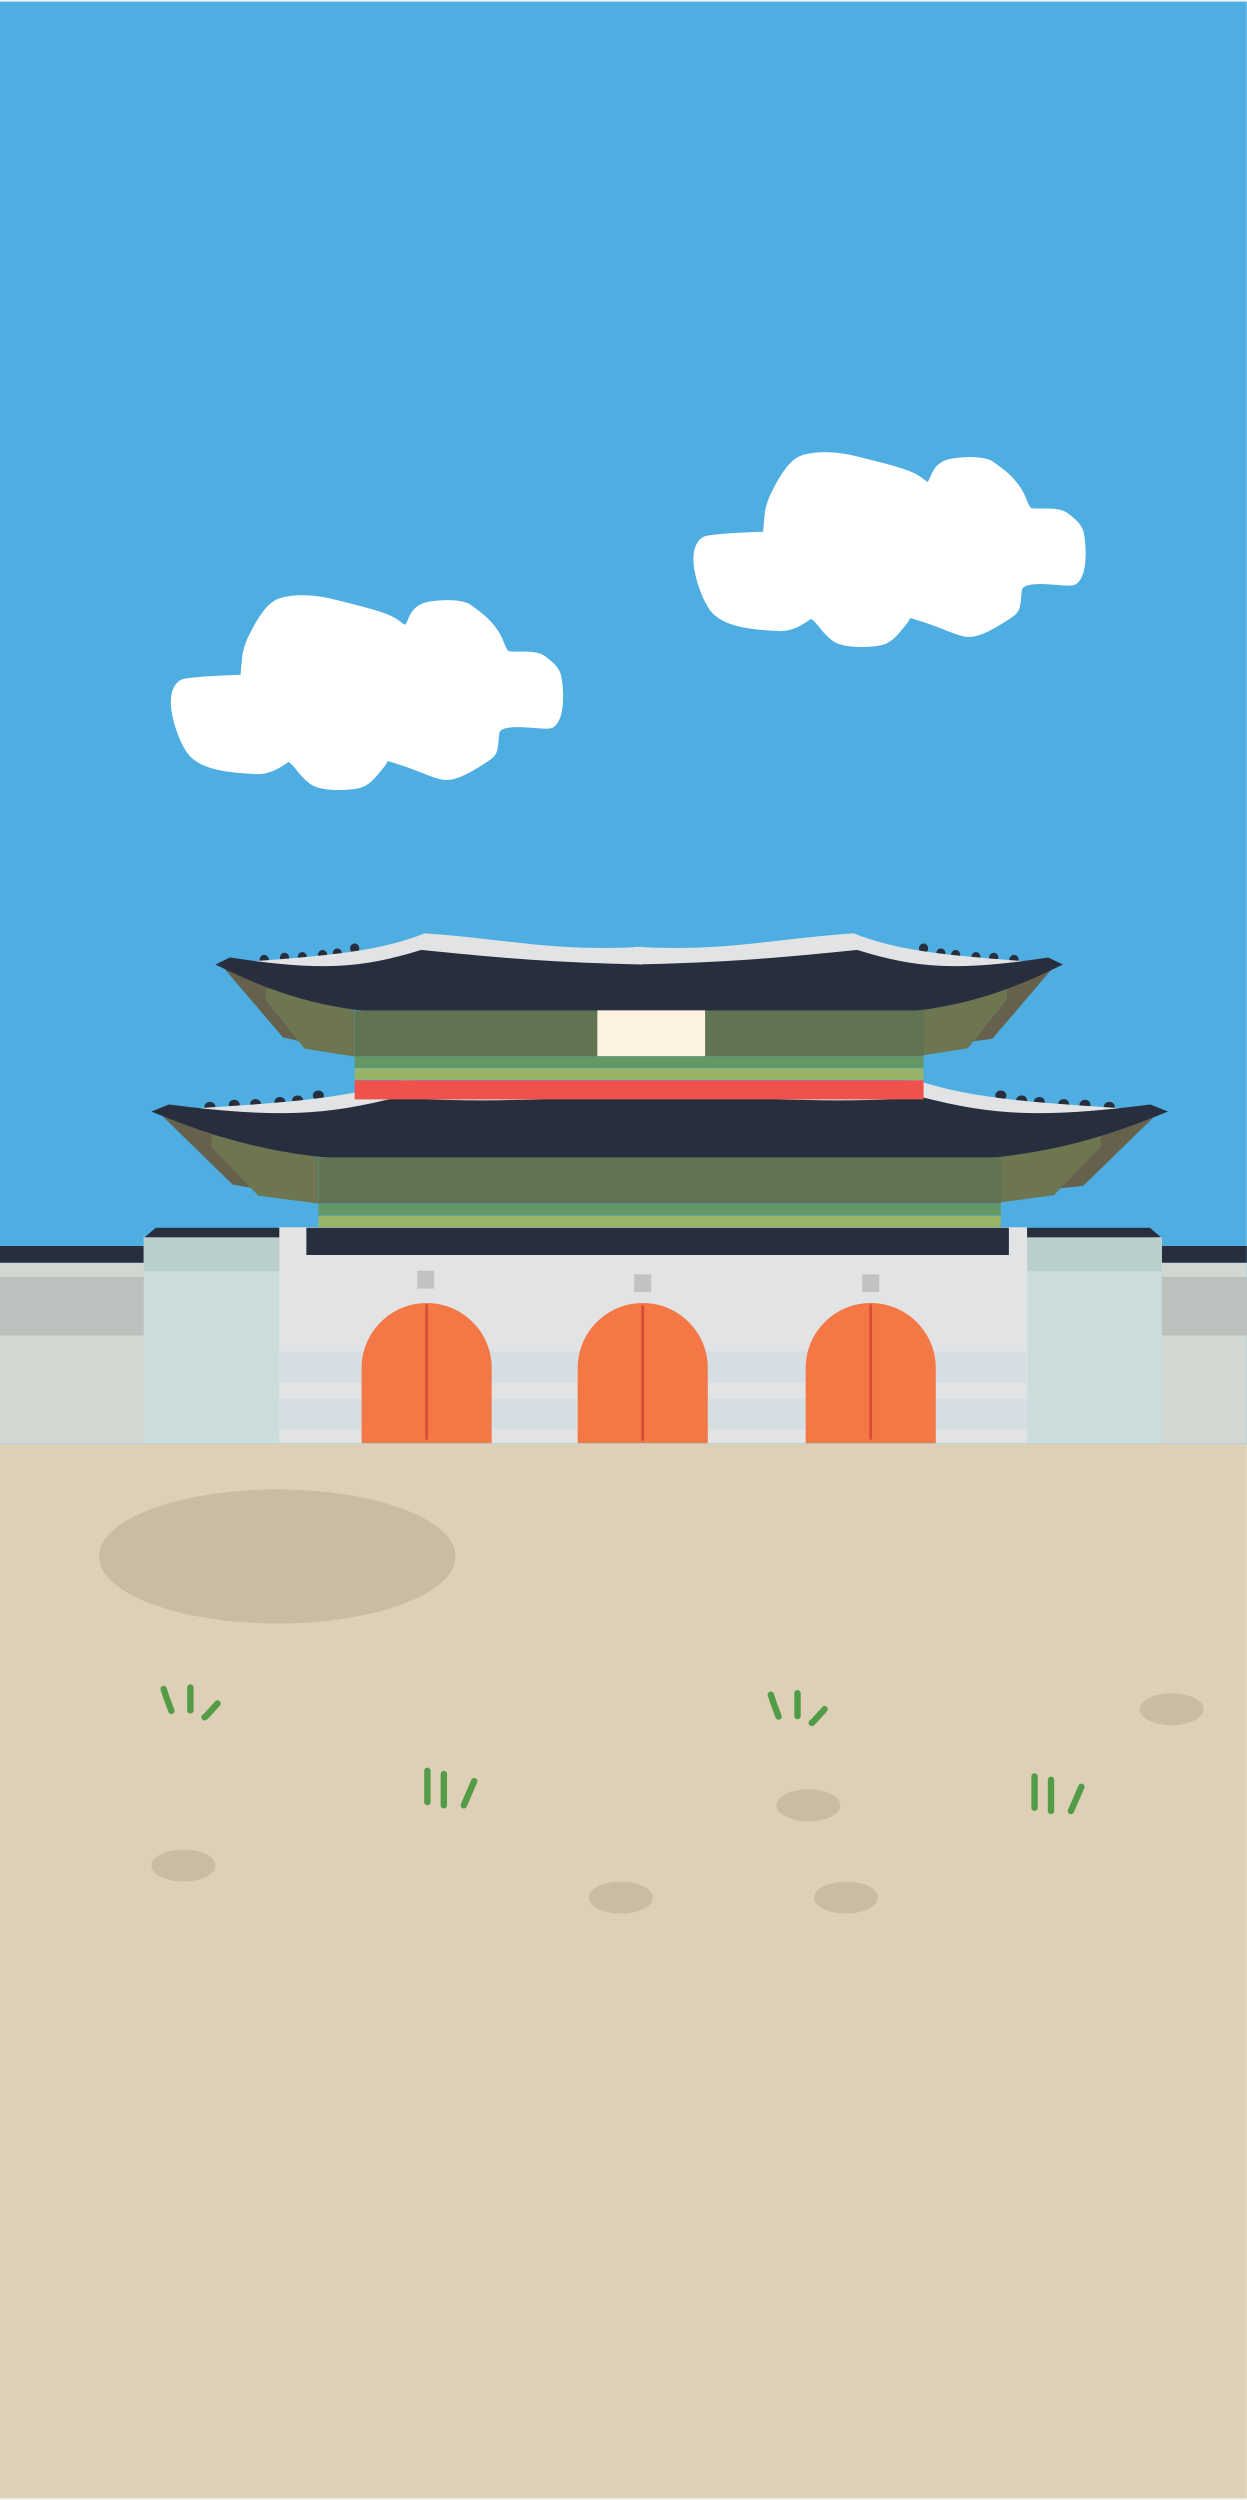
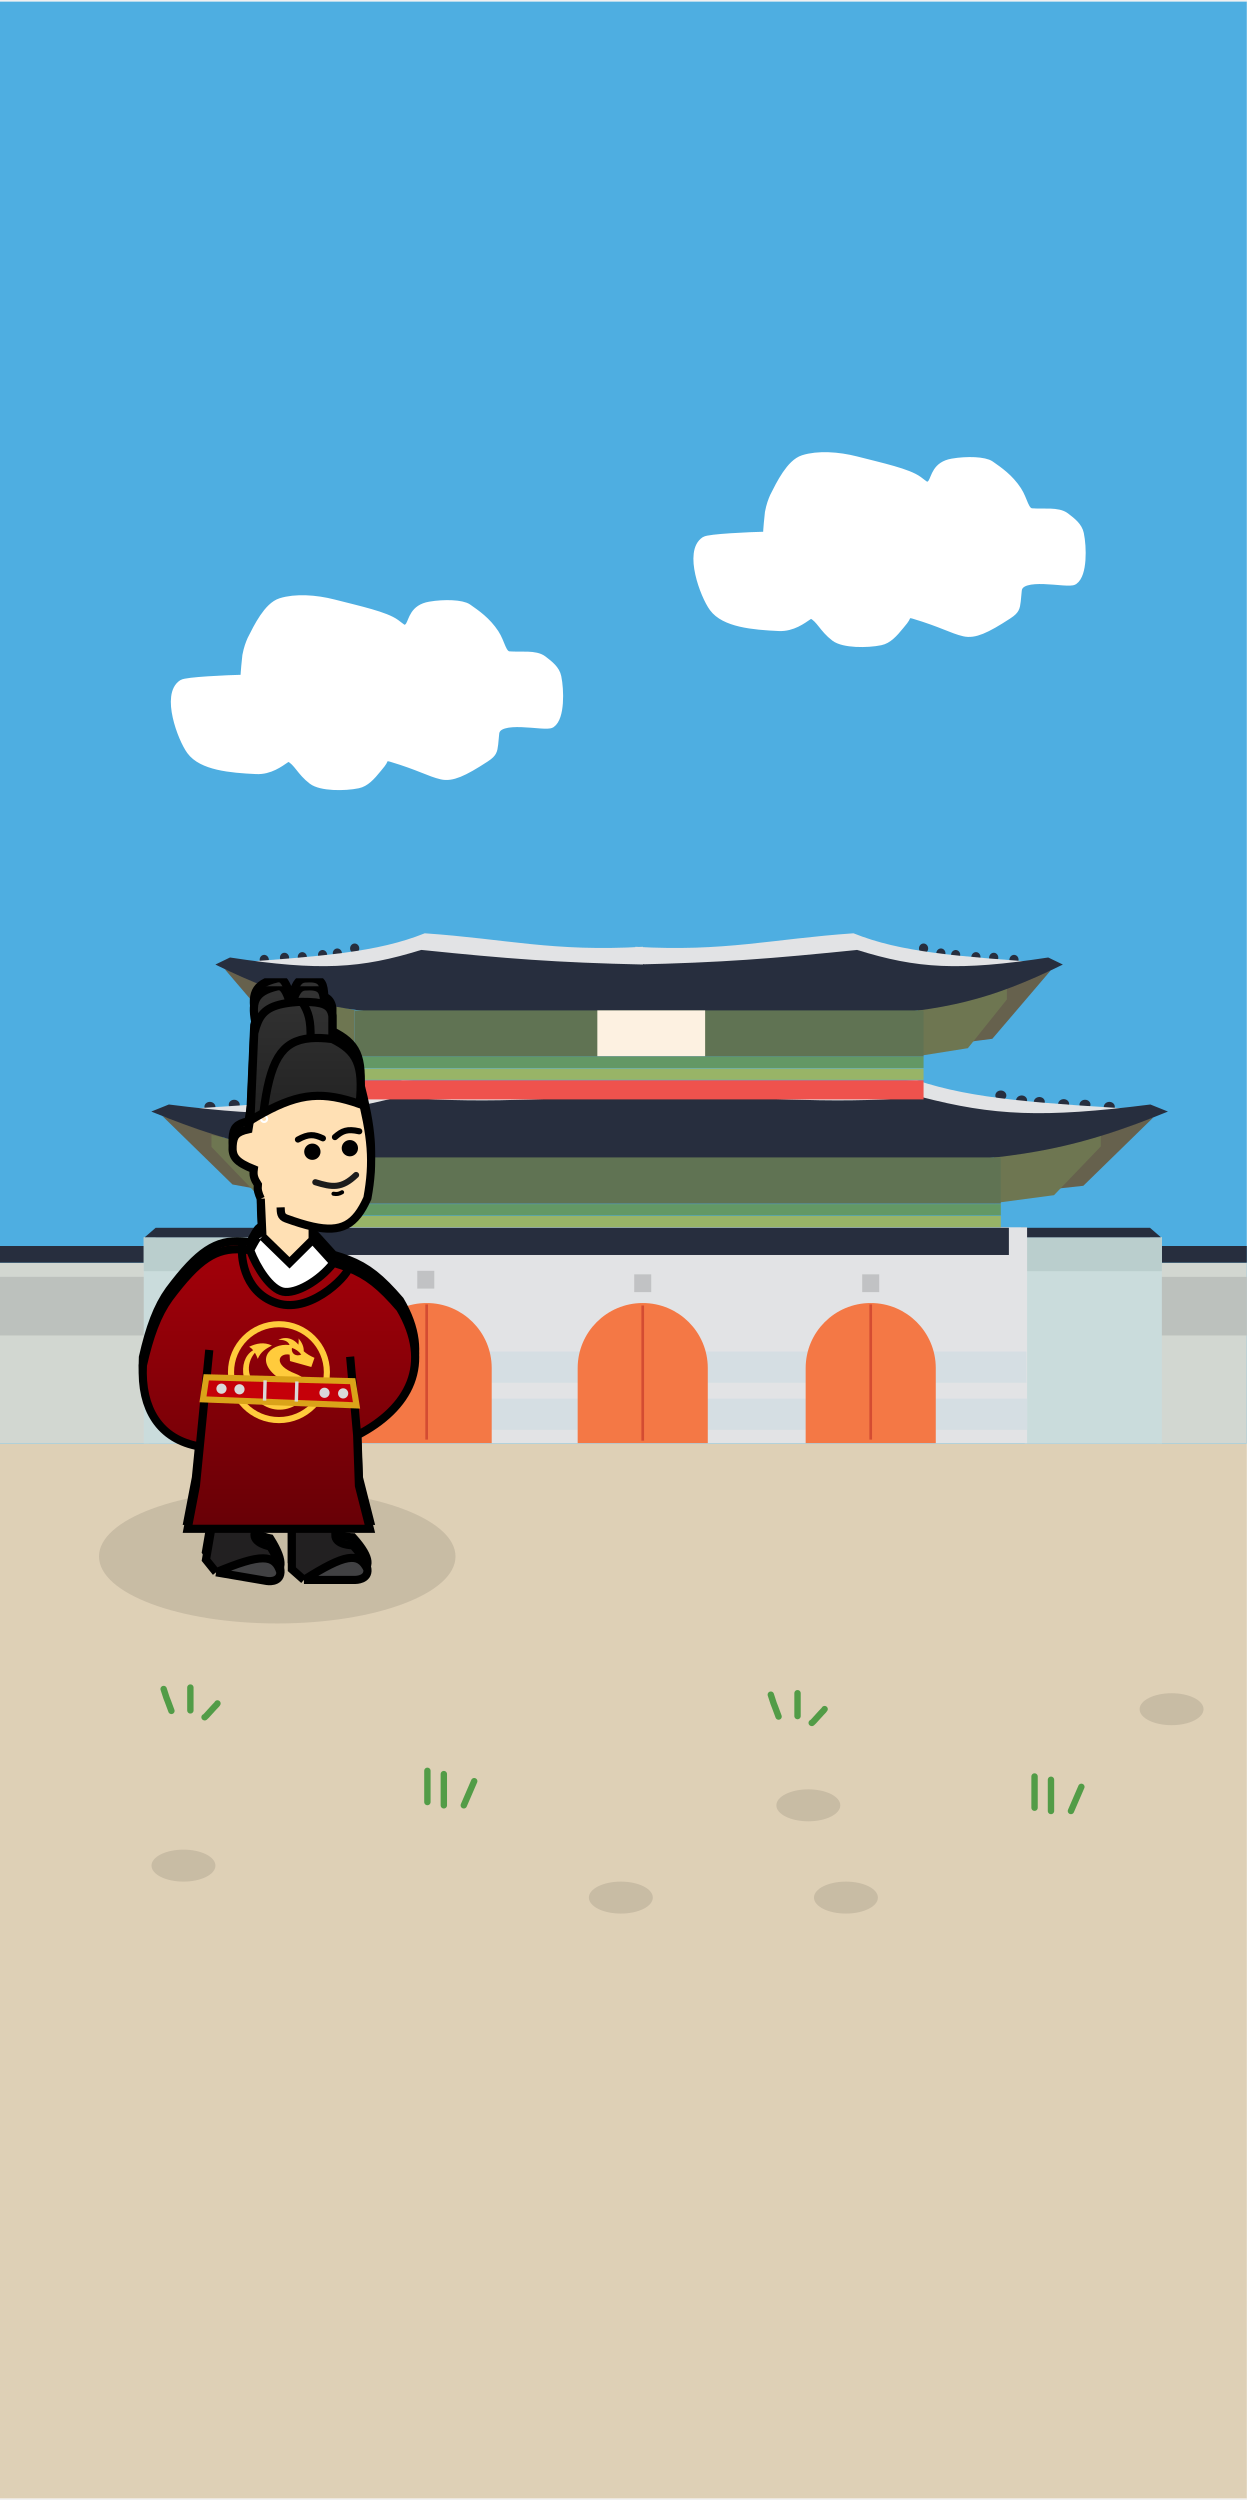
<svg xmlns="http://www.w3.org/2000/svg" width="390" height="782" viewBox="0 0 390 782" fill="none">
  <g clip-path="url(#clip0_290_3232)">
    <rect width="390" height="781" transform="translate(0.000244141 0.5)" fill="white" />
    <rect x="0" y="451.5" width="390" height="330" fill="#DED0B6" />
    <ellipse cx="252.845" cy="564.705" rx="10" ry="5" fill="black" fill-opacity="0.1" />
    <ellipse cx="194.199" cy="593.568" rx="10" ry="5" fill="black" fill-opacity="0.1" />
    <ellipse cx="264.611" cy="593.568" rx="10" ry="5" fill="black" fill-opacity="0.1" />
    <ellipse cx="366.47" cy="534.639" rx="10" ry="5" fill="black" fill-opacity="0.1" />
    <ellipse cx="57.391" cy="583.568" rx="10" ry="5" fill="black" fill-opacity="0.1" />
    <rect x="0" y="0.5" width="390" height="451" fill="#4EAEE1" />
    <ellipse cx="86.726" cy="486.858" rx="55.757" ry="20.959" fill="black" fill-opacity="0.1" />
    <path d="M220.552 169.17C221.791 168.371 233.956 167.788 240.03 167.644C240.03 165.559 240.468 161.785 240.617 160.326C241.055 158.001 241.642 156.538 242.15 155.374C244.147 151.397 247.296 144.967 251.282 143.697C255.839 142.245 262.195 142.66 267.748 144.084C275.991 146.199 283.95 147.917 287.193 150.283C288.787 151.446 289.57 152.305 290.396 152.021C290.836 151.87 291.333 151.482 291.636 150.997C292.728 149.243 292.902 145.659 297.922 144.794C302.546 143.997 307.972 144.22 309.739 145.462C312.452 147.369 315.622 149.504 318.206 153.425C320.176 156.416 320.391 160.165 322.747 160.348C326.469 160.637 330.901 159.882 333.241 161.664C335.354 163.273 337.22 164.749 337.688 166.998C338.56 171.182 338.734 179.636 335.853 181.589C334.023 182.83 318.952 178.715 318.267 184.593C317.978 187.074 317.977 189.331 317.389 190.349C317.093 190.862 316.716 191.377 315.252 192.331C308.326 196.844 304.75 198.433 301.616 197.711C297.817 196.835 294.724 194.871 285.919 192.237C284.25 191.738 283.745 192.136 283.526 192.686C283.09 193.778 282.363 194.528 281.551 195.534C279.433 198.157 277.665 200.026 275.42 200.491C271.218 201.363 263.889 201.369 261.181 199.309C257.538 196.537 256.611 193.481 254.037 192.239C253.597 192.027 253.163 192.316 252.723 192.609C250.969 193.778 247.828 196.226 243.654 196.036C235.458 195.661 226.672 194.831 223.158 190.036C220.316 186.159 215.286 172.566 220.552 169.17Z" fill="white" stroke="white" stroke-width="2.709" stroke-linecap="round" />
    <path d="M57.093 213.917C58.332 213.118 70.497 212.536 76.571 212.391C76.571 210.307 77.009 206.532 77.158 205.074C77.596 202.749 78.183 201.286 78.691 200.121C80.687 196.145 83.837 189.714 87.823 188.444C92.379 186.993 98.736 187.407 104.288 188.832C112.532 190.947 120.491 192.665 123.734 195.03C125.328 196.193 126.111 197.053 126.937 196.769C127.377 196.618 127.874 196.23 128.176 195.744C129.269 193.99 129.443 190.406 134.463 189.541C139.087 188.744 144.513 188.967 146.28 190.209C148.992 192.116 152.163 194.252 154.746 198.172C156.717 201.163 156.932 204.913 159.288 205.096C163.01 205.385 167.442 204.629 169.782 206.412C171.895 208.021 173.761 209.497 174.229 211.745C175.1 215.93 175.274 224.383 172.394 226.337C170.564 227.578 155.493 223.463 154.808 229.341C154.519 231.821 154.517 234.078 153.93 235.097C153.634 235.609 153.257 236.124 151.793 237.078C144.867 241.591 141.291 243.181 138.156 242.458C134.357 241.582 131.265 239.619 122.459 236.984C120.791 236.485 120.285 236.884 120.066 237.433C119.631 238.526 118.904 239.275 118.091 240.282C115.974 242.905 114.206 244.773 111.961 245.239C107.759 246.11 100.43 246.117 97.722 244.057C94.079 241.285 93.152 238.229 90.578 236.987C90.137 236.774 89.704 237.063 89.264 237.357C87.51 238.526 84.368 240.974 80.195 240.783C71.999 240.409 63.212 239.579 59.698 234.784C56.856 230.906 51.827 217.313 57.093 213.917Z" fill="white" stroke="white" stroke-width="2.709" stroke-linecap="round" />
    <rect x="361.749" y="394.97" width="80.927" height="56.442" fill="#D2D7D1" />
    <path d="M446.94 389.757L454.199 394.953H446.94V394.971H361.749V389.757H446.94Z" fill="#272E3E" />
    <rect x="361.749" y="399.397" width="80.927" height="18.335" fill="#BCC1BD" />
    <rect x="320.525" y="387.033" width="42.904" height="64.467" fill="#CADCDC" />
    <rect x="320.525" y="387.033" width="42.904" height="10.589" fill="#BACECD" />
    <path d="M359.708 384.048L363.143 387.023H359.707V387.033H319.396V384.048H359.708Z" fill="#272E3E" />
    <rect width="80.927" height="56.442" transform="matrix(-1 0 0 1 46.6492 394.97)" fill="#D2D7D1" />
    <path d="M-38.542 389.757L-45.801 394.953H-38.542V394.971H46.649V389.757H-38.542Z" fill="#272E3E" />
    <rect width="80.927" height="18.335" transform="matrix(-1 0 0 1 46.6492 399.397)" fill="#BCC1BD" />
    <rect width="42.904" height="64.467" transform="matrix(-1 0 0 1 87.8735 387.033)" fill="#CADCDC" />
    <rect width="42.904" height="10.589" transform="matrix(-1 0 0 1 87.8735 387.033)" fill="#BACECD" />
    <path d="M48.691 384.048L45.257 387.023H48.691V387.033H89.002V384.048H48.691Z" fill="#272E3E" />
    <rect x="87.367" y="383.899" width="233.904" height="67.514" fill="#E2E3E5" />
    <rect x="87.225" y="422.768" width="233.851" height="9.762" fill="#D5DEE3" />
    <rect x="87.42" y="437.48" width="233.851" height="9.762" fill="#D5DEE3" />
    <path d="M310.4 324.935L300.22 326.25L313.84 308.09L328.675 303.533L310.4 324.935Z" fill="#66614D" />
    <path d="M302.748 327.874L287.071 330.363V315.817L314.951 308.895V312.628L302.748 327.874Z" fill="#6E7651" />
    <path d="M88.538 324.52L93.811 325.682L85.098 307.675L70.264 303.118L88.538 324.52Z" fill="#66614D" />
    <path d="M95.263 328.024L110.941 330.513V315.967L83.061 309.044V312.778L95.263 328.024Z" fill="#6E7651" />
    <ellipse cx="288.89" cy="296.678" rx="1.438" ry="1.551" fill="#272E3E" />
    <ellipse cx="294.303" cy="298.228" rx="1.438" ry="1.551" transform="rotate(5.96597 294.303 298.228)" fill="#272E3E" />
    <ellipse cx="298.923" cy="298.711" rx="1.438" ry="1.551" transform="rotate(5.96597 298.923 298.711)" fill="#272E3E" />
    <ellipse cx="305.264" cy="299.374" rx="1.438" ry="1.551" transform="rotate(5.96597 305.264 299.374)" fill="#272E3E" />
    <ellipse cx="310.83" cy="299.57" rx="1.438" ry="1.551" transform="rotate(5.96597 310.83 299.57)" fill="#272E3E" />
    <ellipse cx="317.171" cy="300.232" rx="1.438" ry="1.551" transform="rotate(5.96597 317.171 300.232)" fill="#272E3E" />
    <path d="M329.243 301.317C298.823 299.12 281.778 297.886 266.974 291.934C241.532 293.686 226.745 297.783 198.733 296.153L198.733 302.533C250.921 305.272 280.314 305.89 329.243 301.317Z" fill="#E2E3E5" />
    <path d="M268.09 297.136C241.242 299.878 226.056 301.088 198.352 301.711L195.512 318.752L270.457 317.805C295.459 315.836 309.19 313.152 332.464 301.711L327.889 299.502C299.719 303.809 286.916 302.979 268.09 297.136Z" fill="#272E3E" />
    <ellipse cx="1.438" cy="1.551" rx="1.438" ry="1.551" transform="matrix(-1 0 0 1 112.379 295.127)" fill="#272E3E" />
    <ellipse cx="1.438" cy="1.551" rx="1.438" ry="1.551" transform="matrix(-0.994584 0.103938 0.103938 0.994584 106.797 296.536)" fill="#272E3E" />
    <ellipse cx="1.438" cy="1.551" rx="1.438" ry="1.551" transform="matrix(-0.994584 0.103938 0.103938 0.994584 102.177 297.019)" fill="#272E3E" />
    <ellipse cx="1.438" cy="1.551" rx="1.438" ry="1.551" transform="matrix(-0.994584 0.103938 0.103938 0.994584 95.8364 297.682)" fill="#272E3E" />
    <ellipse cx="1.438" cy="1.551" rx="1.438" ry="1.551" transform="matrix(-0.994584 0.103938 0.103938 0.994584 90.2708 297.878)" fill="#272E3E" />
    <ellipse cx="1.438" cy="1.551" rx="1.438" ry="1.551" transform="matrix(-0.994584 0.103938 0.103938 0.994584 83.9294 298.541)" fill="#272E3E" />
    <path d="M70.588 301.317C101.008 299.12 118.053 297.886 132.858 291.934C158.299 293.686 173.086 297.783 201.098 296.153L201.098 302.533C148.91 305.272 119.517 305.89 70.588 301.317Z" fill="#E2E3E5" />
    <path d="M131.741 297.136C158.589 299.878 173.775 301.088 201.479 301.711L204.319 318.752L129.374 317.805C104.372 315.836 90.641 313.152 67.367 301.711L71.942 299.502C100.112 303.809 112.915 302.979 131.741 297.136Z" fill="#272E3E" />
    <rect x="110.941" y="316.057" width="177.95" height="14.456" fill="#607353" />
    <path d="M338.864 370.917L330.381 371.843L342.991 354.073L360.786 349.515L338.864 370.917Z" fill="#66614D" />
    <path d="M329.685 373.857L310.878 376.346V361.8L344.323 354.877V358.611L329.685 373.857Z" fill="#6E7651" />
    <path d="M72.72 370.503L79.045 371.664L68.593 353.658L50.798 349.1L72.72 370.503Z" fill="#66614D" />
    <path d="M80.788 374.006L99.594 376.495V361.949L66.15 355.026V358.76L80.788 374.006Z" fill="#6E7651" />
    <ellipse cx="313.062" cy="342.66" rx="1.725" ry="1.551" fill="#272E3E" />
    <ellipse cx="1.722" cy="1.554" rx="1.722" ry="1.554" transform="matrix(0.996227 0.0867873 -0.124388 0.992234 318.032 342.519)" fill="#272E3E" />
    <ellipse cx="1.722" cy="1.554" rx="1.722" ry="1.554" transform="matrix(0.996227 0.0867873 -0.124388 0.992234 323.574 343.002)" fill="#272E3E" />
    <ellipse cx="1.722" cy="1.554" rx="1.722" ry="1.554" transform="matrix(0.996227 0.0867873 -0.124388 0.992234 331.181 343.664)" fill="#272E3E" />
    <ellipse cx="1.722" cy="1.554" rx="1.722" ry="1.554" transform="matrix(0.996227 0.0867873 -0.124388 0.992234 337.857 343.86)" fill="#272E3E" />
    <ellipse cx="1.722" cy="1.554" rx="1.722" ry="1.554" transform="matrix(0.996227 0.0867873 -0.124388 0.992234 345.464 344.523)" fill="#272E3E" />
    <path d="M361.468 347.3C324.977 345.103 304.53 343.868 286.77 337.917C256.251 339.669 238.512 343.766 204.91 342.135L204.91 348.515C267.514 351.254 302.773 351.872 361.468 347.3Z" fill="#E2E3E5" />
    <path d="M288.11 343.118C255.903 345.861 237.966 342.494 204.731 343.118L201.045 364.734L290.949 363.787C320.942 361.818 337.412 359.135 365.333 347.694L359.844 345.485C326.052 349.792 310.694 348.961 288.11 343.118Z" fill="#272E3E" />
    <ellipse cx="1.725" cy="1.551" rx="1.725" ry="1.551" transform="matrix(-1 0 0 1 101.319 341.109)" fill="#272E3E" />
    <ellipse cx="1.722" cy="1.554" rx="1.722" ry="1.554" transform="matrix(-0.996227 0.0867873 0.124388 0.992234 94.624 342.519)" fill="#272E3E" />
    <ellipse cx="1.722" cy="1.554" rx="1.722" ry="1.554" transform="matrix(-0.996227 0.0867873 0.124388 0.992234 89.0818 343.002)" fill="#272E3E" />
    <ellipse cx="1.722" cy="1.554" rx="1.722" ry="1.554" transform="matrix(-0.996227 0.0867873 0.124388 0.992234 81.4751 343.664)" fill="#272E3E" />
    <ellipse cx="1.722" cy="1.554" rx="1.722" ry="1.554" transform="matrix(-0.996227 0.0867873 0.124388 0.992234 74.7986 343.86)" fill="#272E3E" />
    <ellipse cx="1.722" cy="1.554" rx="1.722" ry="1.554" transform="matrix(-0.996227 0.0867873 0.124388 0.992234 67.1919 344.523)" fill="#272E3E" />
    <path d="M51.188 347.3C87.679 345.103 108.126 343.868 125.886 337.917C156.405 339.669 174.144 343.766 207.746 342.135L207.746 348.515C145.142 351.254 109.883 351.872 51.188 347.3Z" fill="#E2E3E5" />
    <path d="M124.546 343.118C156.753 345.861 175.098 342.494 208.332 343.118L211.611 364.734L121.707 363.787C91.714 361.818 75.243 359.135 47.323 347.694L52.812 345.485C86.604 349.792 101.962 348.961 124.546 343.118Z" fill="#272E3E" />
    <rect x="99.594" y="362.04" width="213.467" height="14.456" fill="#607353" />
    <rect width="177.95" height="3.553" transform="matrix(1 0 0 -1 110.941 334.065)" fill="#639865" />
    <rect width="177.95" height="3.553" transform="matrix(1 0 0 -1 110.941 337.767)" fill="#98B467" />
    <rect width="213.467" height="3.553" transform="matrix(1 0 0 -1 99.594 380.197)" fill="#639865" />
    <rect width="213.467" height="3.553" transform="matrix(1 0 0 -1 99.594 383.899)" fill="#98B467" />
    <rect width="177.95" height="5.975" transform="matrix(1 0 0 -1 110.941 343.892)" fill="#EF524D" />
    <rect width="219.743" height="8.511" transform="matrix(1 0 0 -1 95.8364 392.559)" fill="#272E3E" />
    <path d="M180.695 427.937C180.695 416.698 189.806 407.587 201.045 407.587C212.284 407.587 221.396 416.698 221.396 427.937V451.413H180.695V427.937Z" fill="#F47845" />
    <path d="M252.01 427.937C252.01 416.698 261.122 407.587 272.361 407.587C283.6 407.587 292.711 416.698 292.711 427.937V451.413H252.01V427.937Z" fill="#F47845" />
    <path d="M113.107 427.937C113.107 416.698 122.218 407.587 133.457 407.587C144.696 407.587 153.807 416.698 153.807 427.937V451.413H113.107V427.937Z" fill="#F47845" />
    <path d="M201.045 408.359V450.641" stroke="#D44C32" stroke-width="0.835" />
    <path d="M272.361 408.022V450.303" stroke="#D44C32" stroke-width="0.835" />
    <path d="M133.457 408.022V450.303" stroke="#D44C32" stroke-width="0.835" />
    <rect x="198.385" y="398.614" width="5.321" height="5.563" fill="#C1C2C4" />
    <rect x="269.701" y="398.614" width="5.321" height="5.563" fill="#C1C2C4" />
    <rect x="130.522" y="397.509" width="5.321" height="5.563" fill="#C1C2C4" />
    <rect x="186.848" y="316.057" width="33.716" height="14.306" fill="#FDF1E1" />
    <path d="M133.689 553.912V563.677" stroke="#529C47" stroke-width="2" stroke-linecap="round" />
    <path d="M138.829 554.94V564.705" stroke="#529C47" stroke-width="2" stroke-linecap="round" />
    <path d="M148.332 557.155L145.073 564.705" stroke="#529C47" stroke-width="2" stroke-linecap="round" />
    <path d="M51.188 528.322C51.489 529.225 51.794 530.192 52.072 531.053C52.2 531.411 52.3 531.612 52.528 532.217C52.755 532.822 53.106 533.825 53.62 535.163" stroke="#529C47" stroke-width="2" stroke-linecap="round" />
    <path d="M59.549 527.866V535.011" stroke="#529C47" stroke-width="2" stroke-linecap="round" />
    <path d="M63.981 537.146C64.01 537.187 64.038 537.228 64.616 536.61C65.194 535.993 66.321 534.715 67.004 533.984C67.687 533.254 67.892 533.111 68.017 532.838" stroke="#529C47" stroke-width="2" stroke-linecap="round" />
    <path d="M323.608 555.685V565.45" stroke="#529C47" stroke-width="2" stroke-linecap="round" />
    <path d="M328.747 556.713V566.478" stroke="#529C47" stroke-width="2" stroke-linecap="round" />
    <path d="M338.25 558.928L334.991 566.478" stroke="#529C47" stroke-width="2" stroke-linecap="round" />
    <path d="M241.106 530.095C241.407 530.998 241.712 531.965 241.99 532.825C242.118 533.184 242.219 533.385 242.446 533.99C242.673 534.595 243.024 535.598 243.538 536.936" stroke="#529C47" stroke-width="2" stroke-linecap="round" />
    <path d="M249.467 529.639V536.784" stroke="#529C47" stroke-width="2" stroke-linecap="round" />
    <path d="M253.899 538.919C253.928 538.96 253.957 539.001 254.535 538.383C255.113 537.765 256.239 536.487 256.922 535.757C257.605 535.027 257.811 534.883 257.935 534.611" stroke="#529C47" stroke-width="2" stroke-linecap="round" />
+     <g clip-path="url(#clip1_290_3232)">
+       <path d="M95.074 491.697H111.184C111.184 491.697 115.288 491.697 114.928 488.352C112.228 482.847 107.881 483.58 95.074 491.697Z" fill="#414143" />
+       <path d="M91.289 477.524V488.352L95.074 491.697C107.881 483.58 112.228 482.847 114.928 488.352C114.755 486.748 113.558 484.377 110.392 480.869C110.392 480.869 104.68 480.869 104.9 477.524V469.073H91.289V477.524Z" fill="#222021" />
+       <path d="M95.074 491.697L91.289 488.352V477.524V469.073H104.9V477.524C104.68 480.869 110.392 480.869 110.392 480.869C113.558 484.377 114.755 486.748 114.928 488.352M95.074 491.697H111.184C111.184 491.697 115.288 491.697 114.928 488.352M95.074 491.697C107.881 483.58 112.228 482.847 114.928 488.352" stroke="black" stroke-width="2.552" />
+       <path d="M67.599 489.313L83.478 492.031C83.478 492.031 87.522 492.724 87.732 489.366C85.999 483.485 81.591 483.473 67.599 489.313Z" fill="#414143" />
+       <path d="M66.259 474.705L64.432 485.377L67.599 489.313C81.591 483.473 85.999 483.485 87.732 489.366C87.832 487.756 87.052 485.217 84.524 481.225C84.524 481.225 78.894 480.261 79.675 477.001L81.101 468.672L67.685 466.375L66.259 474.705Z" fill="#222021" />
+       <path d="M67.599 489.313L64.432 485.377L66.259 474.705L67.685 466.375L81.101 468.672L79.675 477.001C78.894 480.261 84.524 481.225 84.524 481.225C87.052 485.217 87.832 487.756 87.732 489.366M67.599 489.313L83.478 492.031C83.478 492.031 87.522 492.724 87.732 489.366M67.599 489.313C81.591 483.473 85.999 483.485 87.732 489.366" stroke="black" stroke-width="2.552" />
+       <path fill-rule="evenodd" clip-rule="evenodd" d="M95.71 326.98C83.757 327.167 80.364 333.374 77.721 350.728C73.743 351.59 72.979 352.897 72.767 355.878C72.531 359.349 73.79 361.002 79.381 363.242C79.138 365.117 79.442 366.168 80.654 368.041C80.474 369.748 80.798 370.717 81.569 372.451L82.091 384.259L90.558 392.506L97.8 385.309V381.173C106.867 383.173 111.181 380.636 114.921 372.289C117.007 360.839 116.352 353.242 112.425 337.912C109.4 330.123 106.071 327.397 95.71 326.98Z" fill="#FFE0B4" />
+       <path d="M90.558 392.506L82.091 384.259C81.551 383.406 80.915 383.87 79.902 385.537C79.438 386.302 78.893 387.32 78.243 388.58C80.383 394.225 84.64 400.739 88.538 401.539C92.436 402.338 99.763 398.326 104.322 392.506L97.8 385.309L90.558 392.506Z" fill="white" />
+       <path d="M104.322 392.506C99.763 398.326 92.436 402.338 88.538 401.539C84.64 400.739 80.383 394.225 78.243 388.58C77.349 388.453 76.491 388.362 75.66 388.312V388.58C75.66 388.58 75.224 401.458 86.637 405.127C98.049 408.796 110.392 394.581 108.816 394.002C107.435 393.465 105.951 392.977 104.322 392.506Z" fill="#9C0109" />
+       <path d="M52.932 403.538C49.178 408.722 46.774 415.383 44.699 424.553C43.998 438.143 49.927 447.833 62.443 449.955H62.489L61.279 462.231L58.691 475.714H115.698L112.273 462.231L111.718 446.455C128.083 438.004 135.395 424.121 125.13 406.74C119.121 399.748 114.979 396.395 108.816 394.002C110.392 394.581 98.049 408.796 86.637 405.127C75.224 401.458 75.66 388.58 75.66 388.58V388.312C67.563 387.826 62.126 391.247 52.932 403.538Z" fill="url(#paint0_linear_290_3232)" />
+       <path d="M87.783 375.165C87.811 376.027 87.836 376.711 88.016 377.256C88.224 377.885 88.639 378.328 89.503 378.647C92.655 379.792 95.395 380.642 97.8 381.173M81.569 372.451C80.798 370.717 80.474 369.748 80.654 368.041C79.442 366.168 79.138 365.117 79.381 363.242C73.79 361.002 72.531 359.349 72.767 355.878C72.979 352.897 73.743 351.59 77.721 350.728C80.364 333.374 83.757 327.167 95.71 326.98C106.071 327.397 109.4 330.123 112.425 337.912C116.352 353.242 117.007 360.839 114.921 372.289C111.181 380.636 106.867 383.173 97.8 381.173M81.569 372.451C81.569 377.155 82.091 384.259 82.091 384.259M81.569 372.451L82.091 384.259M82.091 384.259L90.558 392.506L97.8 385.309M82.091 384.259C81.551 383.406 80.915 383.87 79.902 385.537C79.438 386.302 78.893 387.32 78.243 388.58M97.8 385.309V381.173M97.8 385.309L104.322 392.506M104.322 392.506C99.763 398.326 92.436 402.338 88.538 401.539C84.64 400.739 80.383 394.225 78.243 388.58M104.322 392.506C105.951 392.977 107.435 393.465 108.816 394.002M78.243 388.58C77.349 388.453 76.491 388.362 75.66 388.312M65.461 419.775L64.99 424.553L64.224 432.329L63.816 436.478L62.489 449.955M111.718 446.455C128.083 438.004 135.395 424.121 125.13 406.74C119.121 399.748 114.979 396.395 108.816 394.002M111.718 446.455L112.273 462.231L115.698 475.714H58.691L61.279 462.231L62.489 449.955M111.718 446.455L109.526 421.883M108.816 394.002C110.392 394.581 98.049 408.796 86.637 405.127C75.224 401.458 75.66 388.58 75.66 388.58V388.312M75.66 388.312C67.563 387.826 62.126 391.247 52.932 403.538C49.178 408.722 46.774 415.383 44.699 424.553C43.998 438.143 49.927 447.833 62.443 449.955H62.489" stroke="black" stroke-width="2.552" />
+       <circle cx="87.254" cy="426.707" r="14.995" stroke="#FFCB3C" stroke-width="1.914" />
+       <path d="M89.266 416.039C88.528 416.046 87.78 416.232 87.064 416.622C88.716 416.502 90.168 417.008 90.573 418.223C84.492 417.428 78.292 423.571 89.076 429.793C92.002 431.481 89.99 435.823 84.154 433.336C76.375 430.022 76.94 423.863 79.742 420.64C80.087 421.222 80.375 421.876 80.635 422.563C81.535 420.27 83.296 419.325 85.052 418.372C82.589 417.212 80.238 417.675 77.931 418.769C78.42 419.04 78.832 419.406 79.189 419.841C73.83 423.046 75.519 433.072 82.558 437.136C91.517 442.309 102.131 430.896 92.38 427.177C85.234 424.451 87.109 420.575 90.586 421.224L90.71 423.235L97.379 425.093L98.366 422.231C97 421.641 95.902 420.977 95.011 420.162C95.071 418.83 94.508 417.496 93.411 416.163C93.447 416.814 93.44 417.465 93.336 418.116C92.288 416.79 90.801 416.026 89.266 416.039L89.266 416.039ZM91.316 419.124C92.401 419.467 93.426 420.109 94.241 421.205C92.65 421.951 90.98 420.954 91.316 419.124V419.124Z" fill="#FFCB3C" />
+       <path d="M83.239 347.504C83.239 347.152 82.953 346.866 82.6 346.866C82.248 346.866 81.962 347.152 81.962 347.504C81.962 347.856 82.248 348.142 82.6 348.142V348.78C81.896 348.78 81.324 348.209 81.324 347.504C81.324 346.799 81.896 346.228 82.6 346.228C83.305 346.228 83.877 346.799 83.877 347.504C83.877 348.209 83.305 348.78 82.6 348.78V348.142C82.953 348.142 83.239 347.856 83.239 347.504Z" fill="white" />
+       <path d="M79.525 320.682L78.323 347.961C79.744 347.099 81.098 346.314 82.396 345.604C93.986 339.265 101.161 338.894 112.487 342.834C113.783 330.324 111.513 326.278 103.971 322.52V315.265C103.67 313.559 103.002 312.433 101.468 311.751C101.187 307.941 101.077 305.763 96.038 306.054C93.704 305.985 92.73 307.164 91.491 311.059C91.243 311.085 91 311.113 90.762 311.143C89.431 307.441 88.638 305.66 86.658 306.054C79.344 307.808 78.456 311.049 80.125 318.55C79.907 319.209 79.711 319.919 79.525 320.682Z" fill="url(#paint1_linear_290_3232)" />
+       <path d="M103.971 322.52V315.265C103.67 313.559 103.002 312.433 101.468 311.751M103.971 322.52C111.513 326.278 113.783 330.324 112.487 342.834C101.161 338.894 93.986 339.265 82.396 345.604M103.971 322.52C101.396 322.191 99.137 322.091 97.149 322.254M82.396 345.604C81.098 346.314 79.744 347.099 78.323 347.961L79.525 320.682C79.711 319.919 79.907 319.209 80.125 318.55M82.396 345.604C84.416 329.667 87.744 323.025 97.149 322.254M94.5 310.889C94.07 310.892 93.62 310.9 93.15 310.912C92.572 310.954 92.019 311.003 91.491 311.059M94.5 310.889C96.626 314.282 97.229 316.751 97.149 322.254M94.5 310.889C97.849 310.864 100.036 311.114 101.468 311.751M101.468 311.751C101.187 307.941 101.077 305.763 96.038 306.054C93.704 305.985 92.73 307.164 91.491 311.059M91.491 311.059C91.243 311.085 91 311.113 90.762 311.143M90.762 311.143C89.431 307.441 88.638 305.66 86.658 306.054C79.344 307.808 78.456 311.049 80.125 318.55M90.762 311.143C84.01 311.983 81.585 314.131 80.125 318.55" stroke="black" stroke-width="2.552" />
+       <path d="M100.233 357.392C100.436 358.787 99.47 360.082 98.076 360.286C96.681 360.489 95.385 359.523 95.181 358.128C94.978 356.733 95.944 355.438 97.339 355.234C98.734 355.031 100.029 355.997 100.233 357.392Z" fill="black" />
+       <path d="M111.963 356.287C112.166 357.682 111.2 358.977 109.805 359.181C108.41 359.384 107.115 358.418 106.911 357.023C106.708 355.628 107.674 354.333 109.069 354.129C110.464 353.926 111.759 354.892 111.963 356.287Z" fill="black" />
+       <path d="M104.311 370.902C105.387 371.085 105.978 370.999 107.001 370.433" stroke="black" stroke-width="1.276" stroke-linecap="round" />
+       <path d="M101.009 353.569C98.244 352.289 96.591 352.089 93.196 353.953" stroke="black" stroke-width="1.914" stroke-linecap="round" />
+       <path d="M104.771 353.186C107.068 351.185 108.6 350.532 112.381 351.375" stroke="black" stroke-width="1.914" stroke-linecap="round" />
+       <path d="M98.635 367.294C103.974 368.943 106.893 369.345 111.381 365.036" stroke="#1C1C1C" stroke-width="1.914" stroke-linecap="round" />
+       <path d="M110.317 429.532L64.521 428.327L63.488 435.213L111.522 437.107L110.317 429.532Z" fill="#C50009" stroke="#DAA319" stroke-width="1.914" />
+       <circle cx="69.28" cy="431.883" r="1.595" fill="#D9D9D9" />
+       <circle cx="74.909" cy="432.07" r="1.595" fill="#D9D9D9" />
+       <circle cx="107.336" cy="433.356" r="1.595" fill="#D9D9D9" />
+       <circle cx="101.501" cy="433.165" r="1.595" fill="#D9D9D9" />
+       <rect x="82.392" y="429.257" width="1.067" height="6.327" transform="rotate(1.6229 82.3916 429.257)" fill="#D9D9D9" />
+       <rect x="92.329" y="429.607" width="1.067" height="6.294" transform="rotate(1.6229 92.3291 429.607)" fill="#D9D9D9" />
+     </g>
+     <g clip-path="url(#clip2_290_3232)">
+       <path d="M95.074 494.197H111.184C111.184 494.197 115.288 494.197 114.928 490.852C112.228 485.347 107.881 486.08 95.074 494.197Z" fill="#414143" />
+       <path d="M91.289 480.024V490.852L95.074 494.197C107.881 486.08 112.228 485.347 114.928 490.852C114.755 489.248 113.558 486.877 110.392 483.369C110.392 483.369 104.68 483.369 104.9 480.024V471.573H91.289V480.024Z" fill="#222021" />
+       <path d="M95.074 494.197L91.289 490.852V480.024V471.573H104.9V480.024C104.68 483.369 110.392 483.369 110.392 483.369C113.558 486.877 114.755 489.248 114.928 490.852M95.074 494.197H111.184C111.184 494.197 115.288 494.197 114.928 490.852M95.074 494.197C107.881 486.08 112.228 485.347 114.928 490.852" stroke="black" stroke-width="2.552" />
+       <path d="M67.599 491.813L83.478 494.531C83.478 494.531 87.522 495.224 87.732 491.866C85.999 485.985 81.591 485.973 67.599 491.813Z" fill="#414143" />
+       <path d="M66.259 477.205L64.432 487.877L67.599 491.813C81.591 485.973 85.999 485.985 87.732 491.866C87.832 490.256 87.052 487.717 84.524 483.725C84.524 483.725 78.894 482.761 79.675 479.501L81.101 471.172L67.685 468.875L66.259 477.205Z" fill="#222021" />
+       <path d="M67.599 491.813L64.432 487.877L66.259 477.205L67.685 468.875L81.101 471.172L79.675 479.501C78.894 482.761 84.524 483.725 84.524 483.725C87.052 487.717 87.832 490.256 87.732 491.866M67.599 491.813L83.478 494.531C83.478 494.531 87.522 495.224 87.732 491.866M67.599 491.813C81.591 485.973 85.999 485.985 87.732 491.866" stroke="black" stroke-width="2.552" />
+       <path fill-rule="evenodd" clip-rule="evenodd" d="M95.71 329.48C83.757 329.667 80.364 335.874 77.721 353.228C73.743 354.09 72.979 355.397 72.767 358.378C72.531 361.849 73.79 363.502 79.381 365.742C79.138 367.617 79.442 368.668 80.654 370.541C80.474 372.248 80.798 373.217 81.569 374.951L82.091 386.759L90.558 395.006L97.8 387.809V383.673C106.867 385.673 111.181 383.136 114.921 374.789C117.007 363.339 116.352 355.742 112.425 340.412C109.4 332.623 106.071 329.897 95.71 329.48Z" fill="#FFE0B4" />
+       <path d="M90.558 395.006L82.091 386.759C81.551 385.906 80.915 386.37 79.902 388.037C79.438 388.802 78.893 389.82 78.243 391.08C80.383 396.725 84.64 403.239 88.538 404.039C92.436 404.838 99.763 400.826 104.322 395.006L97.8 387.809L90.558 395.006Z" fill="white" />
+       <path d="M104.322 395.006C99.763 400.826 92.436 404.838 88.538 404.039C84.64 403.239 80.383 396.725 78.243 391.08C77.349 390.953 76.491 390.862 75.66 390.812V391.08C75.66 391.08 75.224 403.958 86.637 407.627C98.049 411.296 110.392 397.081 108.816 396.502C107.435 395.965 105.951 395.477 104.322 395.006Z" fill="#9C0109" />
+       <path d="M52.932 406.038C49.178 411.222 46.774 417.883 44.699 427.053C43.998 440.643 49.927 450.333 62.443 452.455H62.489L61.279 464.731L58.691 478.214H115.698L112.273 464.731L111.718 448.955C128.083 440.504 135.395 426.621 125.13 409.24C119.121 402.248 114.979 398.895 108.816 396.502C110.392 397.081 98.049 411.296 86.637 407.627C75.224 403.958 75.66 391.08 75.66 391.08V390.812C67.563 390.326 62.126 393.747 52.932 406.038Z" fill="url(#paint2_linear_290_3232)" />
+       <path d="M87.783 377.665C87.811 378.527 87.836 379.211 88.016 379.756C88.224 380.385 88.639 380.828 89.503 381.147C92.655 382.292 95.395 383.142 97.8 383.673M81.569 374.951C80.798 373.217 80.474 372.248 80.654 370.541C79.442 368.668 79.138 367.617 79.381 365.742C73.79 363.502 72.531 361.849 72.767 358.378C72.979 355.397 73.743 354.09 77.721 353.228C80.364 335.874 83.757 329.667 95.71 329.48C106.071 329.897 109.4 332.623 112.425 340.412C116.352 355.742 117.007 363.339 114.921 374.789C111.181 383.136 106.867 385.673 97.8 383.673M81.569 374.951C81.569 379.655 82.091 386.759 82.091 386.759M81.569 374.951L82.091 386.759M82.091 386.759L90.558 395.006L97.8 387.809M82.091 386.759C81.551 385.906 80.915 386.37 79.902 388.037C79.438 388.802 78.893 389.82 78.243 391.08M97.8 387.809V383.673M97.8 387.809L104.322 395.006M104.322 395.006C99.763 400.826 92.436 404.838 88.538 404.039C84.64 403.239 80.383 396.725 78.243 391.08M104.322 395.006C105.951 395.477 107.435 395.965 108.816 396.502M78.243 391.08C77.349 390.953 76.491 390.862 75.66 390.812M65.461 422.275L64.99 427.053L64.224 434.829L63.816 438.978L62.489 452.455M111.718 448.955C128.083 440.504 135.395 426.621 125.13 409.24C119.121 402.248 114.979 398.895 108.816 396.502M111.718 448.955L112.273 464.731L115.698 478.214H58.691L61.279 464.731L62.489 452.455M111.718 448.955L109.526 424.383M108.816 396.502C110.392 397.081 98.049 411.296 86.637 407.627C75.224 403.958 75.66 391.08 75.66 391.08V390.812M75.66 390.812C67.563 390.326 62.126 393.747 52.932 406.038C49.178 411.222 46.774 417.883 44.699 427.053C43.998 440.643 49.927 450.333 62.443 452.455H62.489" stroke="black" stroke-width="2.552" />
+       <circle cx="87.254" cy="429.207" r="14.995" stroke="#FFCB3C" stroke-width="1.914" />
+       <path d="M89.266 418.539C88.528 418.546 87.78 418.732 87.064 419.122C88.716 419.002 90.168 419.508 90.573 420.723C84.492 419.928 78.292 426.071 89.076 432.293C92.002 433.981 89.99 438.323 84.154 435.836C76.375 432.522 76.94 426.363 79.742 423.14C80.087 423.722 80.375 424.376 80.635 425.063C81.535 422.77 83.296 421.825 85.052 420.872C82.589 419.712 80.238 420.175 77.931 421.269C78.42 421.54 78.832 421.906 79.189 422.341C73.83 425.546 75.519 435.572 82.558 439.636C91.517 444.809 102.131 433.396 92.38 429.677C85.234 426.951 87.109 423.075 90.586 423.724L90.71 425.735L97.379 427.593L98.366 424.731C97 424.141 95.902 423.477 95.011 422.662C95.071 421.33 94.508 419.996 93.411 418.663C93.447 419.314 93.44 419.965 93.336 420.616C92.288 419.29 90.801 418.526 89.266 418.539L89.266 418.539ZM91.316 421.624C92.401 421.967 93.426 422.609 94.241 423.705C92.65 424.451 90.98 423.454 91.316 421.624V421.624Z" fill="#FFCB3C" />
+       <path d="M83.239 350.004C83.239 349.652 82.953 349.366 82.6 349.366C82.248 349.366 81.962 349.652 81.962 350.004C81.962 350.356 82.248 350.642 82.6 350.642V351.28C81.896 351.28 81.324 350.709 81.324 350.004C81.324 349.299 81.896 348.728 82.6 348.728C83.305 348.728 83.877 349.299 83.877 350.004C83.877 350.709 83.305 351.28 82.6 351.28V350.642C82.953 350.642 83.239 350.356 83.239 350.004Z" fill="white" />
+       <path d="M79.525 323.182L78.323 350.461C79.744 349.599 81.098 348.814 82.396 348.104C93.986 341.765 101.161 341.394 112.487 345.334C113.783 332.824 111.513 328.778 103.971 325.02V317.765C103.67 316.059 103.002 314.933 101.468 314.251C101.187 310.441 101.077 308.263 96.038 308.554C93.704 308.485 92.73 309.664 91.491 313.559C91.243 313.585 91 313.613 90.762 313.643C89.431 309.941 88.638 308.16 86.658 308.554C79.344 310.308 78.456 313.549 80.125 321.05C79.907 321.709 79.711 322.419 79.525 323.182Z" fill="url(#paint3_linear_290_3232)" />
+       <path d="M103.971 325.02V317.765C103.67 316.059 103.002 314.933 101.468 314.251M103.971 325.02C111.513 328.778 113.783 332.824 112.487 345.334C101.161 341.394 93.986 341.765 82.396 348.104M103.971 325.02C101.396 324.691 99.137 324.591 97.149 324.754M82.396 348.104C81.098 348.814 79.744 349.599 78.323 350.461L79.525 323.182C79.711 322.419 79.907 321.709 80.125 321.05M82.396 348.104C84.416 332.167 87.744 325.525 97.149 324.754M94.5 313.389C94.07 313.392 93.62 313.4 93.15 313.412C92.572 313.454 92.019 313.503 91.491 313.559M94.5 313.389C96.626 316.782 97.229 319.251 97.149 324.754M94.5 313.389C97.849 313.364 100.036 313.614 101.468 314.251M101.468 314.251C101.187 310.441 101.077 308.263 96.038 308.554C93.704 308.485 92.73 309.664 91.491 313.559M91.491 313.559C91.243 313.585 91 313.613 90.762 313.643M90.762 313.643C89.431 309.941 88.638 308.16 86.658 308.554C79.344 310.308 78.456 313.549 80.125 321.05M90.762 313.643C84.01 314.483 81.585 316.631 80.125 321.05" stroke="black" stroke-width="2.552" />
+       <path d="M100.233 359.892C100.436 361.287 99.47 362.582 98.076 362.786C96.681 362.989 95.385 362.023 95.181 360.628C94.978 359.233 95.944 357.938 97.339 357.734C98.734 357.531 100.029 358.497 100.233 359.892Z" fill="black" />
+       <path d="M111.963 358.787C112.166 360.182 111.2 361.477 109.805 361.681C108.41 361.884 107.115 360.918 106.911 359.523C106.708 358.128 107.674 356.833 109.069 356.629C110.464 356.426 111.759 357.392 111.963 358.787Z" fill="black" />
+       <path d="M104.311 373.402C105.387 373.585 105.978 373.498 107.001 372.933" stroke="black" stroke-width="1.276" stroke-linecap="round" />
+       <path d="M101.009 356.069C98.244 354.789 96.591 354.589 93.196 356.453" stroke="black" stroke-width="1.914" stroke-linecap="round" />
+       <path d="M104.771 355.686C107.068 353.685 108.6 353.032 112.381 353.875" stroke="black" stroke-width="1.914" stroke-linecap="round" />
+       <path d="M98.635 369.794C103.974 371.443 106.893 371.845 111.381 367.536" stroke="#1C1C1C" stroke-width="1.914" stroke-linecap="round" />
+       <path d="M110.317 432.032L64.521 430.827L63.488 437.713L111.522 439.607L110.317 432.032Z" fill="#C50009" stroke="#DAA319" stroke-width="1.914" />
+       <circle cx="69.28" cy="434.384" r="1.595" fill="#D9D9D9" />
+       <circle cx="74.909" cy="434.57" r="1.595" fill="#D9D9D9" />
+       <circle cx="107.336" cy="435.856" r="1.595" fill="#D9D9D9" />
+       <circle cx="101.501" cy="435.665" r="1.595" fill="#D9D9D9" />
+       <rect x="82.392" y="431.757" width="1.067" height="6.327" transform="rotate(1.6229 82.3916 431.757)" fill="#D9D9D9" />
+       <rect x="92.329" y="432.107" width="1.067" height="6.294" transform="rotate(1.6229 92.3291 432.107)" fill="#D9D9D9" />
+     </g>
  </g>
  <defs>
+     <linearGradient id="paint0_linear_290_3232" x1="87.254" y1="326.98" x2="87.254" y2="475.714" gradientUnits="userSpaceOnUse">
+       <stop stop-color="#CD000C" />
+       <stop offset="1" stop-color="#670006" />
+     </linearGradient>
+     <linearGradient id="paint1_linear_290_3232" x1="95.576" y1="306" x2="95.576" y2="347.961" gradientUnits="userSpaceOnUse">
+       <stop stop-color="#333333" />
+       <stop offset="1" stop-color="#222222" />
+     </linearGradient>
+     <linearGradient id="paint2_linear_290_3232" x1="87.254" y1="329.48" x2="87.254" y2="478.214" gradientUnits="userSpaceOnUse">
+       <stop stop-color="#CD000C" />
+       <stop offset="1" stop-color="#670006" />
+     </linearGradient>
+     <linearGradient id="paint3_linear_290_3232" x1="95.576" y1="308.5" x2="95.576" y2="350.461" gradientUnits="userSpaceOnUse">
+       <stop stop-color="#333333" />
+       <stop offset="1" stop-color="#222222" />
+     </linearGradient>
    <clipPath id="clip0_290_3232">
      <rect width="390" height="781" fill="white" transform="translate(0.000244141 0.5)" />
    </clipPath>
+     <clipPath id="clip1_290_3232">
+       <rect width="200" height="200" fill="white" transform="translate(0.000244141 306)" />
+     </clipPath>
+     <clipPath id="clip2_290_3232">
+       <rect width="200" height="200" fill="white" transform="translate(0.000244141 308.5)" />
+     </clipPath>
  </defs>
</svg>
